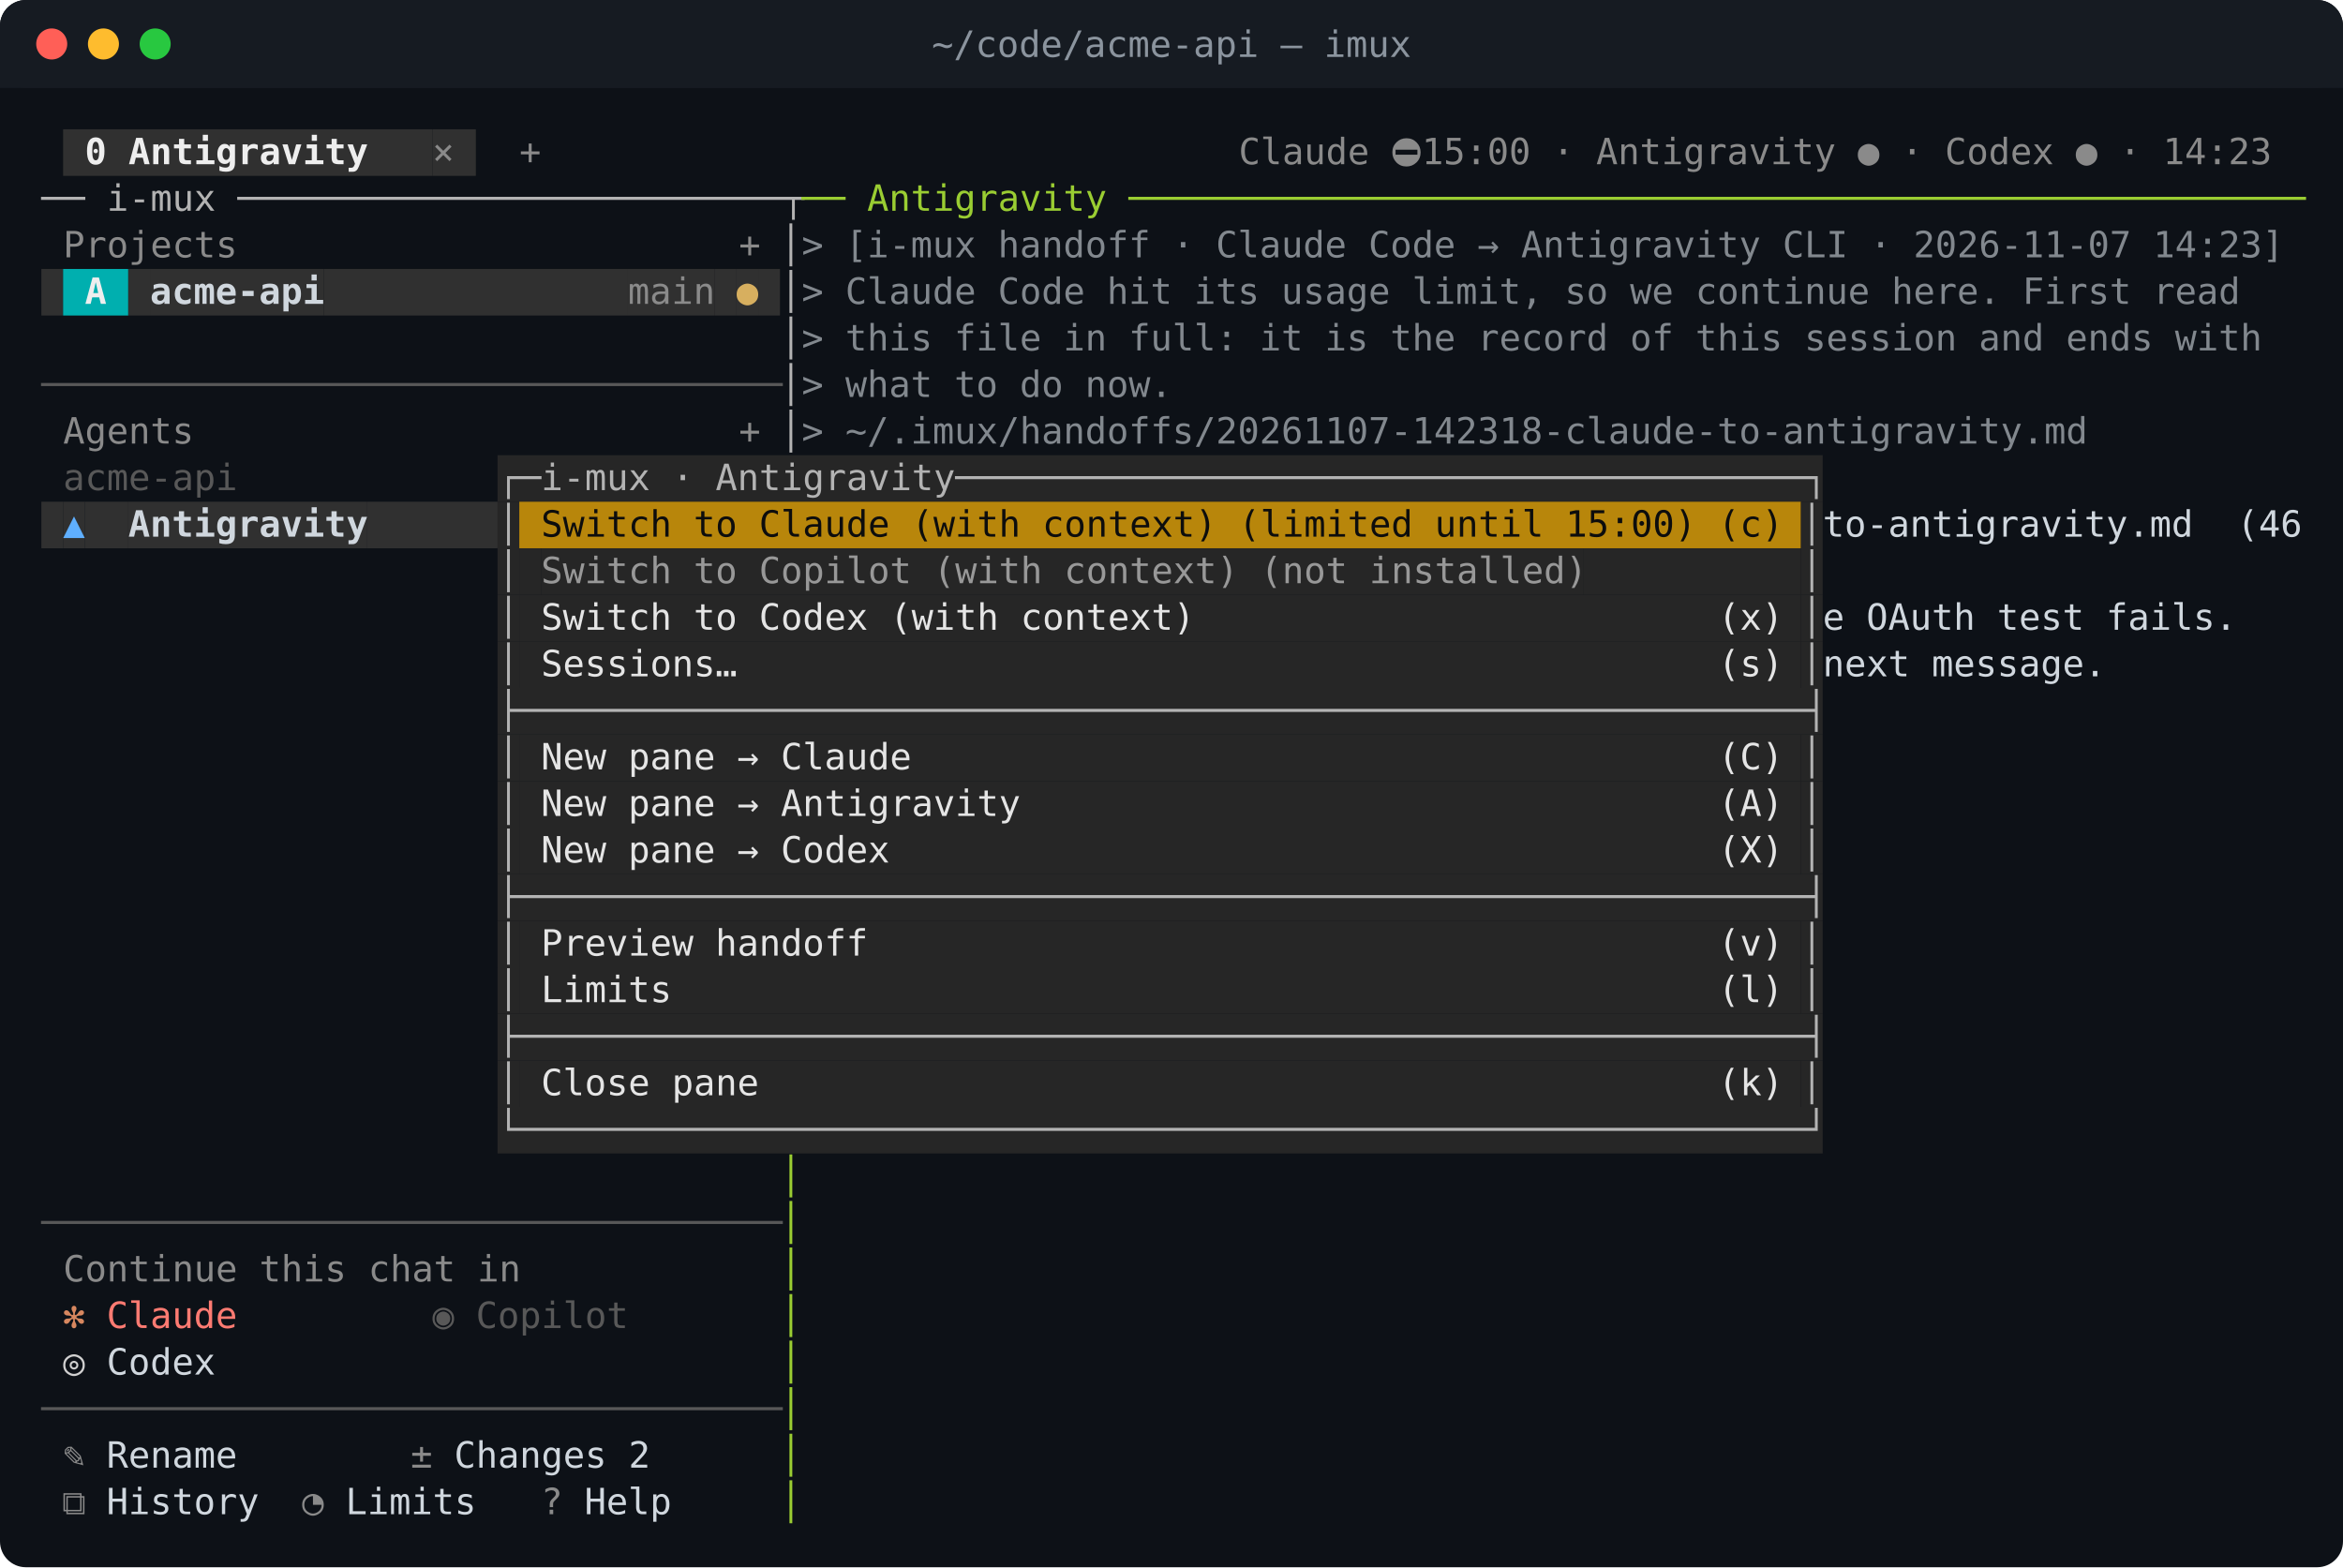
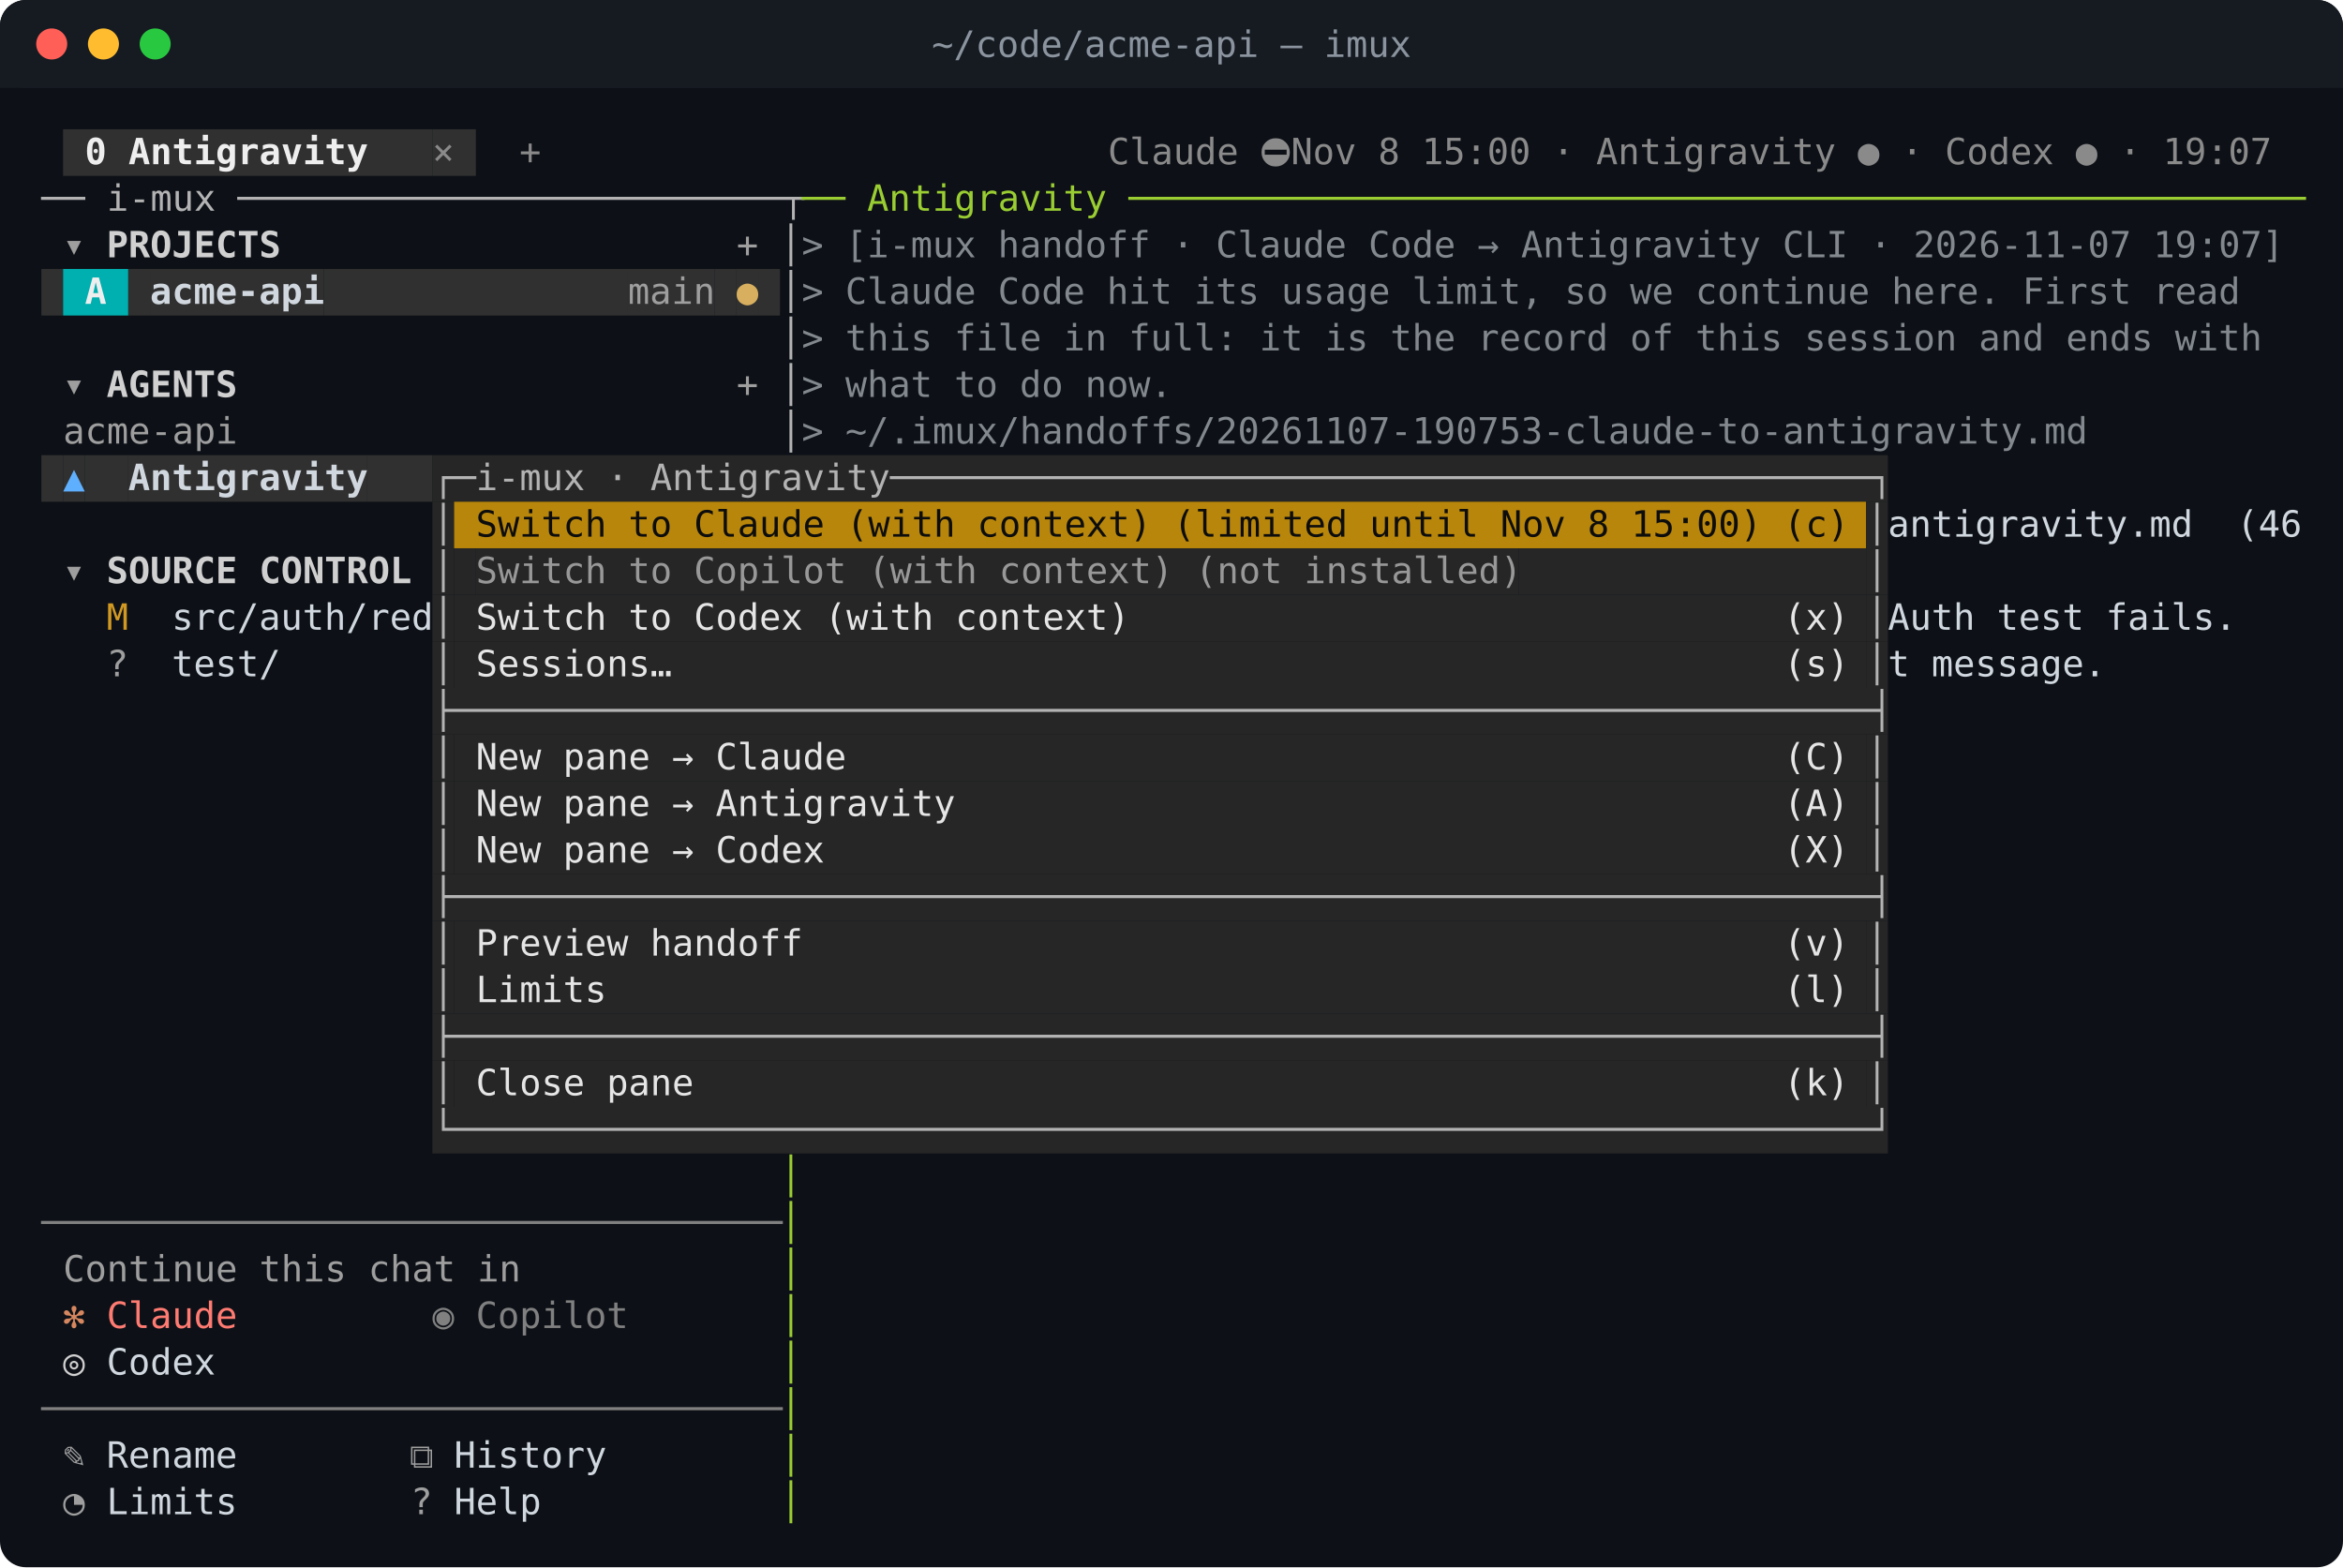
<svg xmlns="http://www.w3.org/2000/svg" xml:space="preserve" width="906" height="606" viewBox="0 0 906 606">
  <style>text{font-family:ui-monospace,SFMono-Regular,"SF Mono",Menlo,Consolas,"DejaVu Sans Mono","Liberation Mono",monospace;font-size:14px;white-space:pre}</style>
  <rect width="906" height="606" rx="10" fill="#0d1117" />
  <rect width="906" height="34" rx="10" fill="#161b22" />
  <rect y="24" width="906" height="10" fill="#161b22" />
  <circle cx="20" cy="17.0" r="6" fill="#ff5f57" />
  <circle cx="40" cy="17.0" r="6" fill="#febc2e" />
  <circle cx="60" cy="17.0" r="6" fill="#28c840" />
  <text x="453" y="22.0" fill="#8b949e" text-anchor="middle">~/code/acme-api — imux</text>
  <rect x="24.4" y="50.0" width="142.8" height="18.0" fill="#303030" />
  <rect x="167.2" y="50.0" width="16.8" height="18.0" fill="#303030" />
  <rect x="16.0" y="104.0" width="8.4" height="18.0" fill="#303030" />
  <rect x="24.4" y="104.0" width="25.2" height="18.0" fill="#00afaf" />
  <rect x="49.6" y="104.0" width="8.4" height="18.0" fill="#303030" />
  <rect x="58.0" y="104.0" width="67.2" height="18.0" fill="#303030" />
  <rect x="125.2" y="104.0" width="117.6" height="18.0" fill="#303030" />
  <rect x="242.8" y="104.0" width="33.6" height="18.0" fill="#303030" />
  <rect x="276.4" y="104.0" width="8.4" height="18.0" fill="#303030" />
  <rect x="284.8" y="104.0" width="8.4" height="18.0" fill="#303030" />
  <rect x="293.2" y="104.0" width="8.4" height="18.0" fill="#303030" />
-   <rect x="192.4" y="176.0" width="512.4" height="18.0" fill="#262626" />
-   <rect x="16.0" y="194.0" width="8.4" height="18.0" fill="#303030" />
-   <rect x="24.4" y="194.0" width="8.4" height="18.0" fill="#303030" />
-   <rect x="32.8" y="194.0" width="16.8" height="18.0" fill="#303030" />
-   <rect x="49.6" y="194.0" width="92.4" height="18.0" fill="#303030" />
-   <rect x="142.0" y="194.0" width="50.4" height="18.0" fill="#303030" />
-   <rect x="192.4" y="194.0" width="8.4" height="18.0" fill="#262626" />
-   <rect x="200.8" y="194.0" width="495.6" height="18.0" fill="#b8860b" />
-   <rect x="696.4" y="194.0" width="8.4" height="18.0" fill="#262626" />
-   <rect x="192.4" y="212.0" width="8.4" height="18.0" fill="#262626" />
-   <rect x="200.8" y="212.0" width="8.4" height="18.0" fill="#262626" />
-   <rect x="209.2" y="212.0" width="403.2" height="18.0" fill="#262626" />
-   <rect x="612.4" y="212.0" width="84.0" height="18.0" fill="#262626" />
-   <rect x="696.4" y="212.0" width="8.4" height="18.0" fill="#262626" />
-   <rect x="192.4" y="230.0" width="8.4" height="18.0" fill="#262626" />
-   <rect x="200.8" y="230.0" width="495.6" height="18.0" fill="#262626" />
-   <rect x="696.4" y="230.0" width="8.4" height="18.0" fill="#262626" />
-   <rect x="192.4" y="248.0" width="8.4" height="18.0" fill="#262626" />
-   <rect x="200.8" y="248.0" width="495.6" height="18.0" fill="#262626" />
-   <rect x="696.4" y="248.0" width="8.4" height="18.0" fill="#262626" />
-   <rect x="192.4" y="266.0" width="512.4" height="18.0" fill="#262626" />
-   <rect x="192.4" y="284.0" width="8.4" height="18.0" fill="#262626" />
-   <rect x="200.8" y="284.0" width="495.6" height="18.0" fill="#262626" />
-   <rect x="696.4" y="284.0" width="8.4" height="18.0" fill="#262626" />
-   <rect x="192.4" y="302.0" width="8.4" height="18.0" fill="#262626" />
-   <rect x="200.8" y="302.0" width="495.6" height="18.0" fill="#262626" />
-   <rect x="696.4" y="302.0" width="8.4" height="18.0" fill="#262626" />
-   <rect x="192.4" y="320.0" width="8.4" height="18.0" fill="#262626" />
-   <rect x="200.8" y="320.0" width="495.6" height="18.0" fill="#262626" />
-   <rect x="696.4" y="320.0" width="8.4" height="18.0" fill="#262626" />
-   <rect x="192.4" y="338.0" width="512.4" height="18.0" fill="#262626" />
-   <rect x="192.4" y="356.0" width="8.4" height="18.0" fill="#262626" />
-   <rect x="200.8" y="356.0" width="495.6" height="18.0" fill="#262626" />
-   <rect x="696.4" y="356.0" width="8.4" height="18.0" fill="#262626" />
-   <rect x="192.4" y="374.0" width="8.4" height="18.0" fill="#262626" />
-   <rect x="200.8" y="374.0" width="495.6" height="18.0" fill="#262626" />
-   <rect x="696.4" y="374.0" width="8.4" height="18.0" fill="#262626" />
-   <rect x="192.4" y="392.0" width="512.4" height="18.0" fill="#262626" />
-   <rect x="192.4" y="410.0" width="8.4" height="18.0" fill="#262626" />
-   <rect x="200.8" y="410.0" width="495.6" height="18.0" fill="#262626" />
-   <rect x="696.4" y="410.0" width="8.4" height="18.0" fill="#262626" />
-   <rect x="192.4" y="428.0" width="512.4" height="18.0" fill="#262626" />
+   <rect x="16.0" y="176.0" width="8.4" height="18.0" fill="#303030" />
+   <rect x="24.4" y="176.0" width="8.4" height="18.0" fill="#303030" />
+   <rect x="32.8" y="176.0" width="16.8" height="18.0" fill="#303030" />
+   <rect x="49.6" y="176.0" width="92.4" height="18.0" fill="#303030" />
+   <rect x="142.0" y="176.0" width="25.2" height="18.0" fill="#303030" />
+   <rect x="167.2" y="176.0" width="562.8" height="18.0" fill="#262626" />
+   <rect x="167.2" y="194.0" width="8.4" height="18.0" fill="#262626" />
+   <rect x="175.6" y="194.0" width="546.0" height="18.0" fill="#b8860b" />
+   <rect x="721.6" y="194.0" width="8.4" height="18.0" fill="#262626" />
+   <rect x="167.2" y="212.0" width="8.4" height="18.0" fill="#262626" />
+   <rect x="175.6" y="212.0" width="8.4" height="18.0" fill="#262626" />
+   <rect x="184.0" y="212.0" width="403.2" height="18.0" fill="#262626" />
+   <rect x="587.2" y="212.0" width="134.4" height="18.0" fill="#262626" />
+   <rect x="721.6" y="212.0" width="8.4" height="18.0" fill="#262626" />
+   <rect x="167.2" y="230.0" width="8.4" height="18.0" fill="#262626" />
+   <rect x="175.6" y="230.0" width="546.0" height="18.0" fill="#262626" />
+   <rect x="721.6" y="230.0" width="8.4" height="18.0" fill="#262626" />
+   <rect x="167.2" y="248.0" width="8.4" height="18.0" fill="#262626" />
+   <rect x="175.6" y="248.0" width="546.0" height="18.0" fill="#262626" />
+   <rect x="721.6" y="248.0" width="8.4" height="18.0" fill="#262626" />
+   <rect x="167.2" y="266.0" width="562.8" height="18.0" fill="#262626" />
+   <rect x="167.2" y="284.0" width="8.4" height="18.0" fill="#262626" />
+   <rect x="175.6" y="284.0" width="546.0" height="18.0" fill="#262626" />
+   <rect x="721.6" y="284.0" width="8.4" height="18.0" fill="#262626" />
+   <rect x="167.2" y="302.0" width="8.4" height="18.0" fill="#262626" />
+   <rect x="175.6" y="302.0" width="546.0" height="18.0" fill="#262626" />
+   <rect x="721.6" y="302.0" width="8.4" height="18.0" fill="#262626" />
+   <rect x="167.2" y="320.0" width="8.4" height="18.0" fill="#262626" />
+   <rect x="175.6" y="320.0" width="546.0" height="18.0" fill="#262626" />
+   <rect x="721.6" y="320.0" width="8.4" height="18.0" fill="#262626" />
+   <rect x="167.2" y="338.0" width="562.8" height="18.0" fill="#262626" />
+   <rect x="167.2" y="356.0" width="8.4" height="18.0" fill="#262626" />
+   <rect x="175.6" y="356.0" width="546.0" height="18.0" fill="#262626" />
+   <rect x="721.6" y="356.0" width="8.4" height="18.0" fill="#262626" />
+   <rect x="167.2" y="374.0" width="8.4" height="18.0" fill="#262626" />
+   <rect x="175.6" y="374.0" width="546.0" height="18.0" fill="#262626" />
+   <rect x="721.6" y="374.0" width="8.4" height="18.0" fill="#262626" />
+   <rect x="167.2" y="392.0" width="562.8" height="18.0" fill="#262626" />
+   <rect x="167.2" y="410.0" width="8.4" height="18.0" fill="#262626" />
+   <rect x="175.6" y="410.0" width="546.0" height="18.0" fill="#262626" />
+   <rect x="721.6" y="410.0" width="8.4" height="18.0" fill="#262626" />
+   <rect x="167.2" y="428.0" width="562.8" height="18.0" fill="#262626" />
  <text x="32.8 41.2 49.6 58 66.4 74.8 83.2 91.6 100 108.4 116.8 125.2 133.6" y="63.5" fill="#eeeeee" font-weight="bold">0 Antigravity</text>
  <text x="167.2" y="63.5" fill="#8a8a8a">×</text>
-   <text x="200.8 209.2 217.6 226 234.4 242.8 251.2 259.6 268 276.4 284.8 293.2 301.6 310 318.4 326.8 335.2 343.6 352 360.4 368.8 377.2 385.6 394 402.4 410.8 419.2 427.6 436 444.4 452.8 461.2 469.6 478 486.4 494.8 503.2 511.6 520 528.4 536.8 553.6 562 570.4 578.8 587.2 595.6 604 612.4 620.8 629.2 637.6 646 654.4 662.8 671.2 679.6 688 696.4 704.8 713.2 721.6 730 738.4 746.8 755.2 763.6 772 780.4 788.8 797.2 805.6 814 822.4 830.8 839.2 847.6 856 864.4 872.8" y="63.5" fill="#8a8a8a">+                                Claude ⛔15:00 · Antigravity ● · Codex ● · 14:23</text>
+   <text x="200.8 209.2 217.6 226 234.4 242.8 251.2 259.6 268 276.4 284.8 293.2 301.6 310 318.4 326.8 335.2 343.6 352 360.4 368.8 377.2 385.6 394 402.4 410.8 419.2 427.6 436 444.4 452.8 461.2 469.6 478 486.4 503.2 511.6 520 528.4 536.8 545.2 553.6 562 570.4 578.8 587.2 595.6 604 612.4 620.8 629.2 637.6 646 654.4 662.8 671.2 679.6 688 696.4 704.8 713.2 721.6 730 738.4 746.8 755.2 763.6 772 780.4 788.8 797.2 805.6 814 822.4 830.8 839.2 847.6 856 864.4 872.8" y="63.5" fill="#8a8a8a">+                          Claude ⛔Nov 8 15:00 · Antigravity ● · Codex ● · 19:07</text>
  <text x="16 24.4 32.8 41.2 49.6 58 66.4 74.8 83.2 91.6 100 108.4 116.8 125.2 133.6 142 150.4 158.8 167.2 175.6 184 192.4 200.8 209.2 217.6 226 234.4 242.8 251.2 259.6 268 276.4 284.8 293.2 301.6" y="81.5" fill="#b3b3b3">── i-mux ─────────────────────────┬</text>
  <text x="310 318.4 326.8 335.2 343.6 352 360.4 368.8 377.2 385.6 394 402.4 410.8 419.2 427.6 436 444.4 452.8 461.2 469.6 478 486.4 494.8 503.2 511.6 520 528.4 536.8 545.2 553.6 562 570.4 578.8 587.2 595.6 604 612.4 620.8 629.2 637.6 646 654.4 662.8 671.2 679.6 688 696.4 704.8 713.2 721.6 730 738.4 746.8 755.2 763.6 772 780.4 788.8 797.2 805.6 814 822.4 830.8 839.2 847.6 856 864.4 872.8 881.2" y="81.5" fill="#9acd32">── Antigravity ──────────────────────────────────────────────────────</text>
-   <text x="24.4 32.8 41.2 49.6 58 66.4 74.8 83.2 91.6 100 108.4 116.8 125.2 133.6 142 150.4 158.8 167.2 175.6 184 192.4 200.8 209.2 217.6 226 234.4 242.8 251.2 259.6 268 276.4 284.8" y="99.5" fill="#8a8a8a">Projects                       +</text>
+   <text x="24.4" y="99.5" fill="#9e9e9e">▾</text>
+   <text x="41.2 49.6 58 66.4 74.8 83.2 91.6 100" y="99.5" fill="#d0d0d0" font-weight="bold">PROJECTS</text>
+   <text x="284.8" y="99.5" fill="#9e9e9e">+</text>
  <text x="301.6" y="99.5" fill="#b3b3b3">│</text>
-   <text x="310 318.4 326.8 335.2 343.6 352 360.4 368.8 377.2 385.6 394 402.4 410.8 419.2 427.6 436 444.4 452.8 461.2 469.6 478 486.4 494.8 503.2 511.6 520 528.4 536.8 545.2 553.6 562 570.4 578.8 587.2 595.6 604 612.4 620.8 629.2 637.6 646 654.4 662.8 671.2 679.6 688 696.4 704.8 713.2 721.6 730 738.4 746.8 755.2 763.6 772 780.4 788.8 797.2 805.6 814 822.4 830.8 839.2 847.6 856 864.4 872.8" y="99.5" fill="#d0d7de" opacity="0.6">&gt; [i-mux handoff · Claude Code → Antigravity CLI · 2026-11-07 14:23]</text>
+   <text x="310 318.4 326.8 335.2 343.6 352 360.4 368.8 377.2 385.6 394 402.4 410.8 419.2 427.6 436 444.4 452.8 461.2 469.6 478 486.4 494.8 503.2 511.6 520 528.4 536.8 545.2 553.6 562 570.4 578.8 587.2 595.6 604 612.4 620.8 629.2 637.6 646 654.4 662.8 671.2 679.6 688 696.4 704.8 713.2 721.6 730 738.4 746.8 755.2 763.6 772 780.4 788.8 797.2 805.6 814 822.4 830.8 839.2 847.6 856 864.4 872.8" y="99.5" fill="#d0d7de" opacity="0.6">&gt; [i-mux handoff · Claude Code → Antigravity CLI · 2026-11-07 19:07]</text>
  <text x="32.8" y="117.5" fill="#eeeeee" font-weight="bold">A</text>
  <text x="58 66.4 74.8 83.2 91.6 100 108.4 116.8" y="117.5" fill="#d0d7de" font-weight="bold">acme-api</text>
-   <text x="242.8 251.2 259.6 268" y="117.5" fill="#8a8a8a">main</text>
+   <text x="242.8 251.2 259.6 268" y="117.5" fill="#9e9e9e">main</text>
  <text x="284.8" y="117.5" fill="#d7af5f">●</text>
  <text x="301.6" y="117.5" fill="#b3b3b3">│</text>
  <text x="310 318.4 326.8 335.2 343.6 352 360.4 368.8 377.2 385.6 394 402.4 410.8 419.2 427.6 436 444.4 452.8 461.2 469.6 478 486.4 494.8 503.2 511.6 520 528.4 536.8 545.2 553.6 562 570.4 578.8 587.2 595.6 604 612.4 620.8 629.2 637.6 646 654.4 662.8 671.2 679.6 688 696.4 704.8 713.2 721.6 730 738.4 746.8 755.2 763.6 772 780.4 788.8 797.2 805.6 814 822.4 830.8 839.2 847.6 856" y="117.5" fill="#d0d7de" opacity="0.6">&gt; Claude Code hit its usage limit, so we continue here. First read</text>
  <text x="301.6" y="135.5" fill="#b3b3b3">│</text>
  <text x="310 318.4 326.8 335.2 343.6 352 360.4 368.8 377.2 385.6 394 402.4 410.8 419.2 427.6 436 444.4 452.8 461.2 469.6 478 486.4 494.8 503.2 511.6 520 528.4 536.8 545.2 553.6 562 570.4 578.8 587.2 595.6 604 612.4 620.8 629.2 637.6 646 654.4 662.8 671.2 679.6 688 696.4 704.8 713.2 721.6 730 738.4 746.8 755.2 763.6 772 780.4 788.8 797.2 805.6 814 822.4 830.8 839.2 847.6 856 864.4" y="135.5" fill="#d0d7de" opacity="0.6">&gt; this file in full: it is the record of this session and ends with</text>
-   <text x="16 24.4 32.8 41.2 49.6 58 66.4 74.8 83.2 91.6 100 108.4 116.8 125.2 133.6 142 150.4 158.8 167.2 175.6 184 192.4 200.8 209.2 217.6 226 234.4 242.8 251.2 259.6 268 276.4 284.8 293.2" y="153.5" fill="#585858">──────────────────────────────────</text>
+   <text x="24.4" y="153.5" fill="#9e9e9e">▾</text>
+   <text x="41.2 49.6 58 66.4 74.8 83.2" y="153.5" fill="#d0d0d0" font-weight="bold">AGENTS</text>
+   <text x="284.8" y="153.5" fill="#9e9e9e">+</text>
  <text x="301.6" y="153.5" fill="#b3b3b3">│</text>
  <text x="310 318.4 326.8 335.2 343.6 352 360.4 368.8 377.2 385.6 394 402.4 410.8 419.2 427.6 436 444.4" y="153.5" fill="#d0d7de" opacity="0.6">&gt; what to do now.</text>
-   <text x="24.4 32.8 41.2 49.6 58 66.4 74.8 83.2 91.6 100 108.4 116.8 125.2 133.6 142 150.4 158.8 167.2 175.6 184 192.4 200.8 209.2 217.6 226 234.4 242.8 251.2 259.6 268 276.4 284.8" y="171.5" fill="#8a8a8a">Agents                         +</text>
+   <text x="24.4 32.8 41.2 49.6 58 66.4 74.8 83.2" y="171.5" fill="#9e9e9e">acme-api</text>
  <text x="301.6" y="171.5" fill="#b3b3b3">│</text>
-   <text x="310 318.4 326.8 335.2 343.6 352 360.4 368.8 377.2 385.6 394 402.4 410.8 419.2 427.6 436 444.4 452.8 461.2 469.6 478 486.4 494.8 503.2 511.6 520 528.4 536.8 545.2 553.6 562 570.4 578.8 587.2 595.6 604 612.4 620.8 629.2 637.6 646 654.4 662.8 671.2 679.6 688 696.4 704.8 713.2 721.6 730 738.4 746.8 755.2 763.6 772 780.4 788.8 797.2" y="171.5" fill="#d0d7de" opacity="0.6">&gt; ~/.imux/handoffs/20261107-142318-claude-to-antigravity.md</text>
-   <text x="24.4 32.8 41.2 49.6 58 66.4 74.8 83.2" y="189.5" fill="#585858">acme-api</text>
-   <text x="192.4 200.8 209.2 217.6 226 234.4 242.8 251.2 259.6 268 276.4 284.8 293.2 301.6 310 318.4 326.8 335.2 343.6 352 360.4 368.8 377.2 385.6 394 402.4 410.8 419.2 427.6 436 444.4 452.8 461.2 469.6 478 486.4 494.8 503.2 511.6 520 528.4 536.8 545.2 553.6 562 570.4 578.8 587.2 595.6 604 612.4 620.8 629.2 637.6 646 654.4 662.8 671.2 679.6 688 696.4" y="189.5" fill="#b3b3b3">┌─i-mux · Antigravity───────────────────────────────────────┐</text>
-   <text x="24.4" y="207.5" fill="#5fafff">▲</text>
-   <text x="49.6 58 66.4 74.8 83.2 91.6 100 108.4 116.8 125.2 133.6" y="207.5" fill="#d0d7de" font-weight="bold">Antigravity</text>
-   <text x="192.4" y="207.5" fill="#b3b3b3">│</text>
-   <text x="209.2 217.6 226 234.4 242.8 251.2 259.6 268 276.4 284.8 293.2 301.6 310 318.4 326.8 335.2 343.6 352 360.4 368.8 377.2 385.6 394 402.4 410.8 419.2 427.6 436 444.4 452.8 461.2 469.6 478 486.4 494.8 503.2 511.6 520 528.4 536.8 545.2 553.6 562 570.4 578.8 587.2 595.6 604 612.4 620.8 629.2 637.6 646 654.4 662.8 671.2 679.6" y="207.5" fill="#0d0d0d">Switch to Claude (with context) (limited until 15:00) (c)</text>
-   <text x="696.4" y="207.5" fill="#b3b3b3">│</text>
-   <text x="704.8 713.2 721.6 730 738.4 746.8 755.2 763.6 772 780.4 788.8 797.2 805.6 814 822.4 830.8 839.2 847.6 856 864.4 872.8 881.2" y="207.5" fill="#d0d7de">to-antigravity.md  (46</text>
-   <text x="192.4" y="225.5" fill="#b3b3b3">│</text>
-   <text x="209.2 217.6 226 234.4 242.8 251.2 259.6 268 276.4 284.8 293.2 301.6 310 318.4 326.8 335.2 343.6 352 360.4 368.8 377.2 385.6 394 402.4 410.8 419.2 427.6 436 444.4 452.8 461.2 469.6 478 486.4 494.8 503.2 511.6 520 528.4 536.8 545.2 553.6 562 570.4 578.8 587.2 595.6 604" y="225.5" fill="#e5e5e5" opacity="0.6">Switch to Copilot (with context) (not installed)</text>
-   <text x="696.4" y="225.5" fill="#b3b3b3">│</text>
-   <text x="192.4" y="243.5" fill="#b3b3b3">│</text>
-   <text x="209.2 217.6 226 234.4 242.8 251.2 259.6 268 276.4 284.8 293.2 301.6 310 318.4 326.8 335.2 343.6 352 360.4 368.8 377.2 385.6 394 402.4 410.8 419.2 427.6 436 444.4 452.8 461.2 469.6 478 486.4 494.8 503.2 511.6 520 528.4 536.8 545.2 553.6 562 570.4 578.8 587.2 595.6 604 612.4 620.8 629.2 637.6 646 654.4 662.8 671.2 679.6" y="243.5" fill="#e5e5e5">Switch to Codex (with context)                        (x)</text>
-   <text x="696.4" y="243.5" fill="#b3b3b3">│</text>
-   <text x="704.8 713.2 721.6 730 738.4 746.8 755.2 763.6 772 780.4 788.8 797.2 805.6 814 822.4 830.8 839.2 847.6 856" y="243.5" fill="#d0d7de">e OAuth test fails.</text>
-   <text x="192.4" y="261.5" fill="#b3b3b3">│</text>
-   <text x="209.2 217.6 226 234.4 242.8 251.2 259.6 268 276.4 284.8 293.2 301.6 310 318.4 326.8 335.2 343.6 352 360.4 368.8 377.2 385.6 394 402.4 410.8 419.2 427.6 436 444.4 452.8 461.2 469.6 478 486.4 494.8 503.2 511.6 520 528.4 536.8 545.2 553.6 562 570.4 578.8 587.2 595.6 604 612.4 620.8 629.2 637.6 646 654.4 662.8 671.2 679.6" y="261.5" fill="#e5e5e5">Sessions…                                             (s)</text>
-   <text x="696.4" y="261.5" fill="#b3b3b3">│</text>
-   <text x="704.8 713.2 721.6 730 738.4 746.8 755.2 763.6 772 780.4 788.8 797.2 805.6" y="261.5" fill="#d0d7de">next message.</text>
-   <text x="192.4 200.8 209.2 217.6 226 234.4 242.8 251.2 259.6 268 276.4 284.8 293.2 301.6 310 318.4 326.8 335.2 343.6 352 360.4 368.8 377.2 385.6 394 402.4 410.8 419.2 427.6 436 444.4 452.8 461.2 469.6 478 486.4 494.8 503.2 511.6 520 528.4 536.8 545.2 553.6 562 570.4 578.8 587.2 595.6 604 612.4 620.8 629.2 637.6 646 654.4 662.8 671.2 679.6 688 696.4" y="279.5" fill="#b3b3b3">├───────────────────────────────────────────────────────────┤</text>
-   <text x="192.4" y="297.5" fill="#b3b3b3">│</text>
-   <text x="209.2 217.6 226 234.4 242.8 251.2 259.6 268 276.4 284.8 293.2 301.6 310 318.4 326.8 335.2 343.6 352 360.4 368.8 377.2 385.6 394 402.4 410.8 419.2 427.6 436 444.4 452.8 461.2 469.6 478 486.4 494.8 503.2 511.6 520 528.4 536.8 545.2 553.6 562 570.4 578.8 587.2 595.6 604 612.4 620.8 629.2 637.6 646 654.4 662.8 671.2 679.6" y="297.5" fill="#e5e5e5">New pane → Claude                                     (C)</text>
-   <text x="696.4" y="297.5" fill="#b3b3b3">│</text>
-   <text x="192.4" y="315.5" fill="#b3b3b3">│</text>
-   <text x="209.2 217.6 226 234.4 242.8 251.2 259.6 268 276.4 284.8 293.2 301.6 310 318.4 326.8 335.2 343.6 352 360.4 368.8 377.2 385.6 394 402.4 410.8 419.2 427.6 436 444.4 452.8 461.2 469.6 478 486.4 494.8 503.2 511.6 520 528.4 536.8 545.2 553.6 562 570.4 578.8 587.2 595.6 604 612.4 620.8 629.2 637.6 646 654.4 662.8 671.2 679.6" y="315.5" fill="#e5e5e5">New pane → Antigravity                                (A)</text>
-   <text x="696.4" y="315.5" fill="#b3b3b3">│</text>
-   <text x="192.4" y="333.5" fill="#b3b3b3">│</text>
-   <text x="209.2 217.6 226 234.4 242.8 251.2 259.6 268 276.4 284.8 293.2 301.6 310 318.4 326.8 335.2 343.6 352 360.4 368.8 377.2 385.6 394 402.4 410.8 419.2 427.6 436 444.4 452.8 461.2 469.6 478 486.4 494.8 503.2 511.6 520 528.4 536.8 545.2 553.6 562 570.4 578.8 587.2 595.6 604 612.4 620.8 629.2 637.6 646 654.4 662.8 671.2 679.6" y="333.5" fill="#e5e5e5">New pane → Codex                                      (X)</text>
-   <text x="696.4" y="333.5" fill="#b3b3b3">│</text>
-   <text x="192.4 200.8 209.2 217.6 226 234.4 242.8 251.2 259.6 268 276.4 284.8 293.2 301.6 310 318.4 326.8 335.2 343.6 352 360.4 368.8 377.2 385.6 394 402.4 410.8 419.2 427.6 436 444.4 452.8 461.2 469.6 478 486.4 494.8 503.2 511.6 520 528.4 536.8 545.2 553.6 562 570.4 578.8 587.2 595.6 604 612.4 620.8 629.2 637.6 646 654.4 662.8 671.2 679.6 688 696.4" y="351.5" fill="#b3b3b3">├───────────────────────────────────────────────────────────┤</text>
-   <text x="192.4" y="369.5" fill="#b3b3b3">│</text>
-   <text x="209.2 217.6 226 234.4 242.8 251.2 259.6 268 276.4 284.8 293.2 301.6 310 318.4 326.8 335.2 343.6 352 360.4 368.8 377.2 385.6 394 402.4 410.8 419.2 427.6 436 444.4 452.8 461.2 469.6 478 486.4 494.8 503.2 511.6 520 528.4 536.8 545.2 553.6 562 570.4 578.8 587.2 595.6 604 612.4 620.8 629.2 637.6 646 654.4 662.8 671.2 679.6" y="369.5" fill="#e5e5e5">Preview handoff                                       (v)</text>
-   <text x="696.4" y="369.5" fill="#b3b3b3">│</text>
-   <text x="192.4" y="387.5" fill="#b3b3b3">│</text>
-   <text x="209.2 217.6 226 234.4 242.8 251.2 259.6 268 276.4 284.8 293.2 301.6 310 318.4 326.8 335.2 343.6 352 360.4 368.8 377.2 385.6 394 402.4 410.8 419.2 427.6 436 444.4 452.8 461.2 469.6 478 486.4 494.8 503.2 511.6 520 528.4 536.8 545.2 553.6 562 570.4 578.8 587.2 595.6 604 612.4 620.8 629.2 637.6 646 654.4 662.8 671.2 679.6" y="387.5" fill="#e5e5e5">Limits                                                (l)</text>
-   <text x="696.4" y="387.5" fill="#b3b3b3">│</text>
-   <text x="192.4 200.8 209.2 217.6 226 234.4 242.8 251.2 259.6 268 276.4 284.8 293.2 301.6 310 318.4 326.8 335.2 343.6 352 360.4 368.8 377.2 385.6 394 402.4 410.8 419.2 427.6 436 444.4 452.8 461.2 469.6 478 486.4 494.8 503.2 511.6 520 528.4 536.8 545.2 553.6 562 570.4 578.8 587.2 595.6 604 612.4 620.8 629.2 637.6 646 654.4 662.8 671.2 679.6 688 696.4" y="405.5" fill="#b3b3b3">├───────────────────────────────────────────────────────────┤</text>
-   <text x="192.4" y="423.5" fill="#b3b3b3">│</text>
-   <text x="209.2 217.6 226 234.4 242.8 251.2 259.6 268 276.4 284.8 293.2 301.6 310 318.4 326.8 335.2 343.6 352 360.4 368.8 377.2 385.6 394 402.4 410.8 419.2 427.6 436 444.4 452.8 461.2 469.6 478 486.4 494.8 503.2 511.6 520 528.4 536.8 545.2 553.6 562 570.4 578.8 587.2 595.6 604 612.4 620.8 629.2 637.6 646 654.4 662.8 671.2 679.6" y="423.5" fill="#e5e5e5">Close pane                                            (k)</text>
-   <text x="696.4" y="423.5" fill="#b3b3b3">│</text>
-   <text x="192.4 200.8 209.2 217.6 226 234.4 242.8 251.2 259.6 268 276.4 284.8 293.2 301.6 310 318.4 326.8 335.2 343.6 352 360.4 368.8 377.2 385.6 394 402.4 410.8 419.2 427.6 436 444.4 452.8 461.2 469.6 478 486.4 494.8 503.2 511.6 520 528.4 536.8 545.2 553.6 562 570.4 578.8 587.2 595.6 604 612.4 620.8 629.2 637.6 646 654.4 662.8 671.2 679.6 688 696.4" y="441.5" fill="#b3b3b3">└───────────────────────────────────────────────────────────┘</text>
+   <text x="310 318.4 326.8 335.2 343.6 352 360.4 368.8 377.2 385.6 394 402.4 410.8 419.2 427.6 436 444.4 452.8 461.2 469.6 478 486.4 494.8 503.2 511.6 520 528.4 536.8 545.2 553.6 562 570.4 578.8 587.2 595.6 604 612.4 620.8 629.2 637.6 646 654.4 662.8 671.2 679.6 688 696.4 704.8 713.2 721.6 730 738.4 746.8 755.2 763.6 772 780.4 788.8 797.2" y="171.5" fill="#d0d7de" opacity="0.6">&gt; ~/.imux/handoffs/20261107-190753-claude-to-antigravity.md</text>
+   <text x="24.4" y="189.5" fill="#5fafff">▲</text>
+   <text x="49.6 58 66.4 74.8 83.2 91.6 100 108.4 116.8 125.2 133.6" y="189.5" fill="#d0d7de" font-weight="bold">Antigravity</text>
+   <text x="167.2 175.6 184 192.4 200.8 209.2 217.6 226 234.4 242.8 251.2 259.6 268 276.4 284.8 293.2 301.6 310 318.4 326.8 335.2 343.6 352 360.4 368.8 377.2 385.6 394 402.4 410.8 419.2 427.6 436 444.4 452.8 461.2 469.6 478 486.4 494.8 503.2 511.6 520 528.4 536.8 545.2 553.6 562 570.4 578.8 587.2 595.6 604 612.4 620.8 629.2 637.6 646 654.4 662.8 671.2 679.6 688 696.4 704.8 713.2 721.6" y="189.5" fill="#b3b3b3">┌─i-mux · Antigravity─────────────────────────────────────────────┐</text>
+   <text x="167.2" y="207.5" fill="#b3b3b3">│</text>
+   <text x="184 192.4 200.8 209.2 217.6 226 234.4 242.8 251.2 259.6 268 276.4 284.8 293.2 301.6 310 318.4 326.8 335.2 343.6 352 360.4 368.8 377.2 385.6 394 402.4 410.8 419.2 427.6 436 444.4 452.8 461.2 469.6 478 486.4 494.8 503.2 511.6 520 528.4 536.8 545.2 553.6 562 570.4 578.8 587.2 595.6 604 612.4 620.8 629.2 637.6 646 654.4 662.8 671.2 679.6 688 696.4 704.8" y="207.5" fill="#0d0d0d">Switch to Claude (with context) (limited until Nov 8 15:00) (c)</text>
+   <text x="721.6" y="207.5" fill="#b3b3b3">│</text>
+   <text x="730 738.4 746.8 755.2 763.6 772 780.4 788.8 797.2 805.6 814 822.4 830.8 839.2 847.6 856 864.4 872.8 881.2" y="207.5" fill="#d0d7de">antigravity.md  (46</text>
+   <text x="24.4" y="225.5" fill="#9e9e9e">▾</text>
+   <text x="41.2 49.6 58 66.4 74.8 83.2 91.6 100 108.4 116.8 125.2 133.6 142 150.4" y="225.5" fill="#d0d0d0" font-weight="bold">SOURCE CONTROL</text>
+   <text x="167.2" y="225.5" fill="#b3b3b3">│</text>
+   <text x="184 192.4 200.8 209.2 217.6 226 234.4 242.8 251.2 259.6 268 276.4 284.8 293.2 301.6 310 318.4 326.8 335.2 343.6 352 360.4 368.8 377.2 385.6 394 402.4 410.8 419.2 427.6 436 444.4 452.8 461.2 469.6 478 486.4 494.8 503.2 511.6 520 528.4 536.8 545.2 553.6 562 570.4 578.8" y="225.5" fill="#e5e5e5" opacity="0.6">Switch to Copilot (with context) (not installed)</text>
+   <text x="721.6" y="225.5" fill="#b3b3b3">│</text>
+   <text x="41.2" y="243.5" fill="#d29922">M</text>
+   <text x="66.4 74.8 83.2 91.6 100 108.4 116.8 125.2 133.6 142 150.4 158.8" y="243.5" fill="#d0d7de">src/auth/red</text>
+   <text x="167.2" y="243.5" fill="#b3b3b3">│</text>
+   <text x="184 192.4 200.8 209.2 217.6 226 234.4 242.8 251.2 259.6 268 276.4 284.8 293.2 301.6 310 318.4 326.8 335.2 343.6 352 360.4 368.8 377.2 385.6 394 402.4 410.8 419.2 427.6 436 444.4 452.8 461.2 469.6 478 486.4 494.8 503.2 511.6 520 528.4 536.8 545.2 553.6 562 570.4 578.8 587.2 595.6 604 612.4 620.8 629.2 637.6 646 654.4 662.8 671.2 679.6 688 696.4 704.8" y="243.5" fill="#e5e5e5">Switch to Codex (with context)                              (x)</text>
+   <text x="721.6" y="243.5" fill="#b3b3b3">│</text>
+   <text x="730 738.4 746.8 755.2 763.6 772 780.4 788.8 797.2 805.6 814 822.4 830.8 839.2 847.6 856" y="243.5" fill="#d0d7de">Auth test fails.</text>
+   <text x="41.2" y="261.5" fill="#9e9e9e">?</text>
+   <text x="66.4 74.8 83.2 91.6 100" y="261.5" fill="#d0d7de">test/</text>
+   <text x="167.2" y="261.5" fill="#b3b3b3">│</text>
+   <text x="184 192.4 200.8 209.2 217.6 226 234.4 242.8 251.2 259.6 268 276.4 284.8 293.2 301.6 310 318.4 326.8 335.2 343.6 352 360.4 368.8 377.2 385.6 394 402.4 410.8 419.2 427.6 436 444.4 452.8 461.2 469.6 478 486.4 494.8 503.2 511.6 520 528.4 536.8 545.2 553.6 562 570.4 578.8 587.2 595.6 604 612.4 620.8 629.2 637.6 646 654.4 662.8 671.2 679.6 688 696.4 704.8" y="261.5" fill="#e5e5e5">Sessions…                                                   (s)</text>
+   <text x="721.6" y="261.5" fill="#b3b3b3">│</text>
+   <text x="730 738.4 746.8 755.2 763.6 772 780.4 788.8 797.2 805.6" y="261.5" fill="#d0d7de">t message.</text>
+   <text x="167.2 175.6 184 192.4 200.8 209.2 217.6 226 234.4 242.8 251.2 259.6 268 276.4 284.8 293.2 301.6 310 318.4 326.8 335.2 343.6 352 360.4 368.8 377.2 385.6 394 402.4 410.8 419.2 427.6 436 444.4 452.8 461.2 469.6 478 486.4 494.8 503.2 511.6 520 528.4 536.8 545.2 553.6 562 570.4 578.8 587.2 595.6 604 612.4 620.8 629.2 637.6 646 654.4 662.8 671.2 679.6 688 696.4 704.8 713.2 721.6" y="279.5" fill="#b3b3b3">├─────────────────────────────────────────────────────────────────┤</text>
+   <text x="167.2" y="297.5" fill="#b3b3b3">│</text>
+   <text x="184 192.4 200.8 209.2 217.6 226 234.4 242.8 251.2 259.6 268 276.4 284.8 293.2 301.6 310 318.4 326.8 335.2 343.6 352 360.4 368.8 377.2 385.6 394 402.4 410.8 419.2 427.6 436 444.4 452.8 461.2 469.6 478 486.4 494.8 503.2 511.6 520 528.4 536.8 545.2 553.6 562 570.4 578.8 587.2 595.6 604 612.4 620.8 629.2 637.6 646 654.4 662.8 671.2 679.6 688 696.4 704.8" y="297.5" fill="#e5e5e5">New pane → Claude                                           (C)</text>
+   <text x="721.6" y="297.5" fill="#b3b3b3">│</text>
+   <text x="167.2" y="315.5" fill="#b3b3b3">│</text>
+   <text x="184 192.4 200.8 209.2 217.6 226 234.4 242.8 251.2 259.6 268 276.4 284.8 293.2 301.6 310 318.4 326.8 335.2 343.6 352 360.4 368.8 377.2 385.6 394 402.4 410.8 419.2 427.6 436 444.4 452.8 461.2 469.6 478 486.4 494.8 503.2 511.6 520 528.4 536.8 545.2 553.6 562 570.4 578.8 587.2 595.6 604 612.4 620.8 629.2 637.6 646 654.4 662.8 671.2 679.6 688 696.4 704.8" y="315.5" fill="#e5e5e5">New pane → Antigravity                                      (A)</text>
+   <text x="721.6" y="315.5" fill="#b3b3b3">│</text>
+   <text x="167.2" y="333.5" fill="#b3b3b3">│</text>
+   <text x="184 192.4 200.8 209.2 217.6 226 234.4 242.8 251.2 259.6 268 276.4 284.8 293.2 301.6 310 318.4 326.8 335.2 343.6 352 360.4 368.8 377.2 385.6 394 402.4 410.8 419.2 427.6 436 444.4 452.8 461.2 469.6 478 486.4 494.8 503.2 511.6 520 528.4 536.8 545.2 553.6 562 570.4 578.8 587.2 595.6 604 612.4 620.8 629.2 637.6 646 654.4 662.8 671.2 679.6 688 696.4 704.8" y="333.5" fill="#e5e5e5">New pane → Codex                                            (X)</text>
+   <text x="721.6" y="333.5" fill="#b3b3b3">│</text>
+   <text x="167.2 175.6 184 192.4 200.8 209.2 217.6 226 234.4 242.8 251.2 259.6 268 276.4 284.8 293.2 301.6 310 318.4 326.8 335.2 343.6 352 360.4 368.8 377.2 385.6 394 402.4 410.8 419.2 427.6 436 444.4 452.8 461.2 469.6 478 486.4 494.8 503.2 511.6 520 528.4 536.8 545.2 553.6 562 570.4 578.8 587.2 595.6 604 612.4 620.8 629.2 637.6 646 654.4 662.8 671.2 679.6 688 696.4 704.8 713.2 721.6" y="351.5" fill="#b3b3b3">├─────────────────────────────────────────────────────────────────┤</text>
+   <text x="167.2" y="369.5" fill="#b3b3b3">│</text>
+   <text x="184 192.4 200.8 209.2 217.6 226 234.4 242.8 251.2 259.6 268 276.4 284.8 293.2 301.6 310 318.4 326.8 335.2 343.6 352 360.4 368.8 377.2 385.6 394 402.4 410.8 419.2 427.6 436 444.4 452.8 461.2 469.6 478 486.4 494.8 503.2 511.6 520 528.4 536.8 545.2 553.6 562 570.4 578.8 587.2 595.6 604 612.4 620.8 629.2 637.6 646 654.4 662.8 671.2 679.6 688 696.4 704.8" y="369.5" fill="#e5e5e5">Preview handoff                                             (v)</text>
+   <text x="721.6" y="369.5" fill="#b3b3b3">│</text>
+   <text x="167.2" y="387.5" fill="#b3b3b3">│</text>
+   <text x="184 192.4 200.8 209.2 217.6 226 234.4 242.8 251.2 259.6 268 276.4 284.8 293.2 301.6 310 318.4 326.8 335.2 343.6 352 360.4 368.8 377.2 385.6 394 402.4 410.8 419.2 427.6 436 444.4 452.8 461.2 469.6 478 486.4 494.8 503.2 511.6 520 528.4 536.8 545.2 553.6 562 570.4 578.8 587.2 595.6 604 612.4 620.8 629.2 637.6 646 654.4 662.8 671.2 679.6 688 696.4 704.8" y="387.5" fill="#e5e5e5">Limits                                                      (l)</text>
+   <text x="721.6" y="387.5" fill="#b3b3b3">│</text>
+   <text x="167.2 175.6 184 192.4 200.8 209.2 217.6 226 234.4 242.8 251.2 259.6 268 276.4 284.8 293.2 301.6 310 318.4 326.8 335.2 343.6 352 360.4 368.8 377.2 385.6 394 402.4 410.8 419.2 427.6 436 444.4 452.8 461.2 469.6 478 486.4 494.8 503.2 511.6 520 528.4 536.8 545.2 553.6 562 570.4 578.8 587.2 595.6 604 612.4 620.8 629.2 637.6 646 654.4 662.8 671.2 679.6 688 696.4 704.8 713.2 721.6" y="405.5" fill="#b3b3b3">├─────────────────────────────────────────────────────────────────┤</text>
+   <text x="167.2" y="423.5" fill="#b3b3b3">│</text>
+   <text x="184 192.4 200.8 209.2 217.6 226 234.4 242.8 251.2 259.6 268 276.4 284.8 293.2 301.6 310 318.4 326.8 335.2 343.6 352 360.4 368.8 377.2 385.6 394 402.4 410.8 419.2 427.6 436 444.4 452.8 461.2 469.6 478 486.4 494.8 503.2 511.6 520 528.4 536.8 545.2 553.6 562 570.4 578.8 587.2 595.6 604 612.4 620.8 629.2 637.6 646 654.4 662.8 671.2 679.6 688 696.4 704.8" y="423.5" fill="#e5e5e5">Close pane                                                  (k)</text>
+   <text x="721.6" y="423.5" fill="#b3b3b3">│</text>
+   <text x="167.2 175.6 184 192.4 200.8 209.2 217.6 226 234.4 242.8 251.2 259.6 268 276.4 284.8 293.2 301.6 310 318.4 326.8 335.2 343.6 352 360.4 368.8 377.2 385.6 394 402.4 410.8 419.2 427.6 436 444.4 452.8 461.2 469.6 478 486.4 494.8 503.2 511.6 520 528.4 536.8 545.2 553.6 562 570.4 578.8 587.2 595.6 604 612.4 620.8 629.2 637.6 646 654.4 662.8 671.2 679.6 688 696.4 704.8 713.2 721.6" y="441.5" fill="#b3b3b3">└─────────────────────────────────────────────────────────────────┘</text>
  <text x="301.6" y="459.5" fill="#9acd32">│</text>
-   <text x="16 24.4 32.8 41.2 49.6 58 66.4 74.8 83.2 91.6 100 108.4 116.8 125.2 133.6 142 150.4 158.8 167.2 175.6 184 192.4 200.8 209.2 217.6 226 234.4 242.8 251.2 259.6 268 276.4 284.8 293.2" y="477.5" fill="#585858">──────────────────────────────────</text>
+   <text x="16 24.4 32.8 41.2 49.6 58 66.4 74.8 83.2 91.6 100 108.4 116.8 125.2 133.6 142 150.4 158.8 167.2 175.6 184 192.4 200.8 209.2 217.6 226 234.4 242.8 251.2 259.6 268 276.4 284.8 293.2" y="477.5" fill="#808080">──────────────────────────────────</text>
  <text x="301.6" y="477.5" fill="#9acd32">│</text>
-   <text x="24.4 32.8 41.2 49.6 58 66.4 74.8 83.2 91.6 100 108.4 116.8 125.2 133.6 142 150.4 158.8 167.2 175.6 184 192.4" y="495.5" fill="#8a8a8a">Continue this chat in</text>
+   <text x="24.4 32.8 41.2 49.6 58 66.4 74.8 83.2 91.6 100 108.4 116.8 125.2 133.6 142 150.4 158.8 167.2 175.6 184 192.4" y="495.5" fill="#9e9e9e">Continue this chat in</text>
  <text x="301.6" y="495.5" fill="#9acd32">│</text>
  <text x="24.4" y="513.5" fill="#d7875f">✻</text>
  <text x="41.2 49.6 58 66.4 74.8 83.2" y="513.5" fill="#ff7b72">Claude</text>
-   <text x="167.2" y="513.5" fill="#585858">◉</text>
-   <text x="184 192.4 200.8 209.2 217.6 226 234.4" y="513.5" fill="#585858">Copilot</text>
+   <text x="167.2" y="513.5" fill="#808080">◉</text>
+   <text x="184 192.4 200.8 209.2 217.6 226 234.4" y="513.5" fill="#808080">Copilot</text>
  <text x="301.6" y="513.5" fill="#9acd32">│</text>
  <text x="24.4" y="531.5" fill="#d0d0d0">◎</text>
  <text x="41.2 49.6 58 66.4 74.8" y="531.5" fill="#d0d7de">Codex</text>
  <text x="301.6" y="531.5" fill="#9acd32">│</text>
-   <text x="16 24.4 32.8 41.2 49.6 58 66.4 74.8 83.2 91.6 100 108.4 116.8 125.2 133.6 142 150.4 158.8 167.2 175.6 184 192.4 200.8 209.2 217.6 226 234.4 242.8 251.2 259.6 268 276.4 284.8 293.2" y="549.5" fill="#585858">──────────────────────────────────</text>
+   <text x="16 24.4 32.8 41.2 49.6 58 66.4 74.8 83.2 91.6 100 108.4 116.8 125.2 133.6 142 150.4 158.8 167.2 175.6 184 192.4 200.8 209.2 217.6 226 234.4 242.8 251.2 259.6 268 276.4 284.8 293.2" y="549.5" fill="#808080">──────────────────────────────────</text>
  <text x="301.6" y="549.5" fill="#9acd32">│</text>
-   <text x="24.4" y="567.5" fill="#8a8a8a">✎</text>
+   <text x="24.4" y="567.5" fill="#9e9e9e">✎</text>
  <text x="41.2 49.6 58 66.4 74.8 83.2" y="567.5" fill="#d0d7de">Rename</text>
-   <text x="158.8" y="567.5" fill="#8a8a8a">±</text>
-   <text x="175.6 184 192.4 200.8 209.2 217.6 226 234.4 242.8" y="567.5" fill="#d0d7de">Changes 2</text>
+   <text x="158.8" y="567.5" fill="#9e9e9e">⧉</text>
+   <text x="175.6 184 192.4 200.8 209.2 217.6 226" y="567.5" fill="#d0d7de">History</text>
  <text x="301.6" y="567.5" fill="#9acd32">│</text>
-   <text x="24.4" y="585.5" fill="#8a8a8a">⧉</text>
-   <text x="41.2 49.6 58 66.4 74.8 83.2 91.6" y="585.5" fill="#d0d7de">History</text>
-   <text x="116.8" y="585.5" fill="#8a8a8a">◔</text>
-   <text x="133.6 142 150.4 158.8 167.2 175.6" y="585.5" fill="#d0d7de">Limits</text>
-   <text x="209.2" y="585.5" fill="#8a8a8a">?</text>
-   <text x="226 234.4 242.8 251.2" y="585.5" fill="#d0d7de">Help</text>
+   <text x="24.4" y="585.5" fill="#9e9e9e">◔</text>
+   <text x="41.2 49.6 58 66.4 74.8 83.2" y="585.5" fill="#d0d7de">Limits</text>
+   <text x="158.8" y="585.5" fill="#9e9e9e">?</text>
+   <text x="175.6 184 192.4 200.8" y="585.5" fill="#d0d7de">Help</text>
  <text x="301.6" y="585.5" fill="#9acd32">│</text>
</svg>
